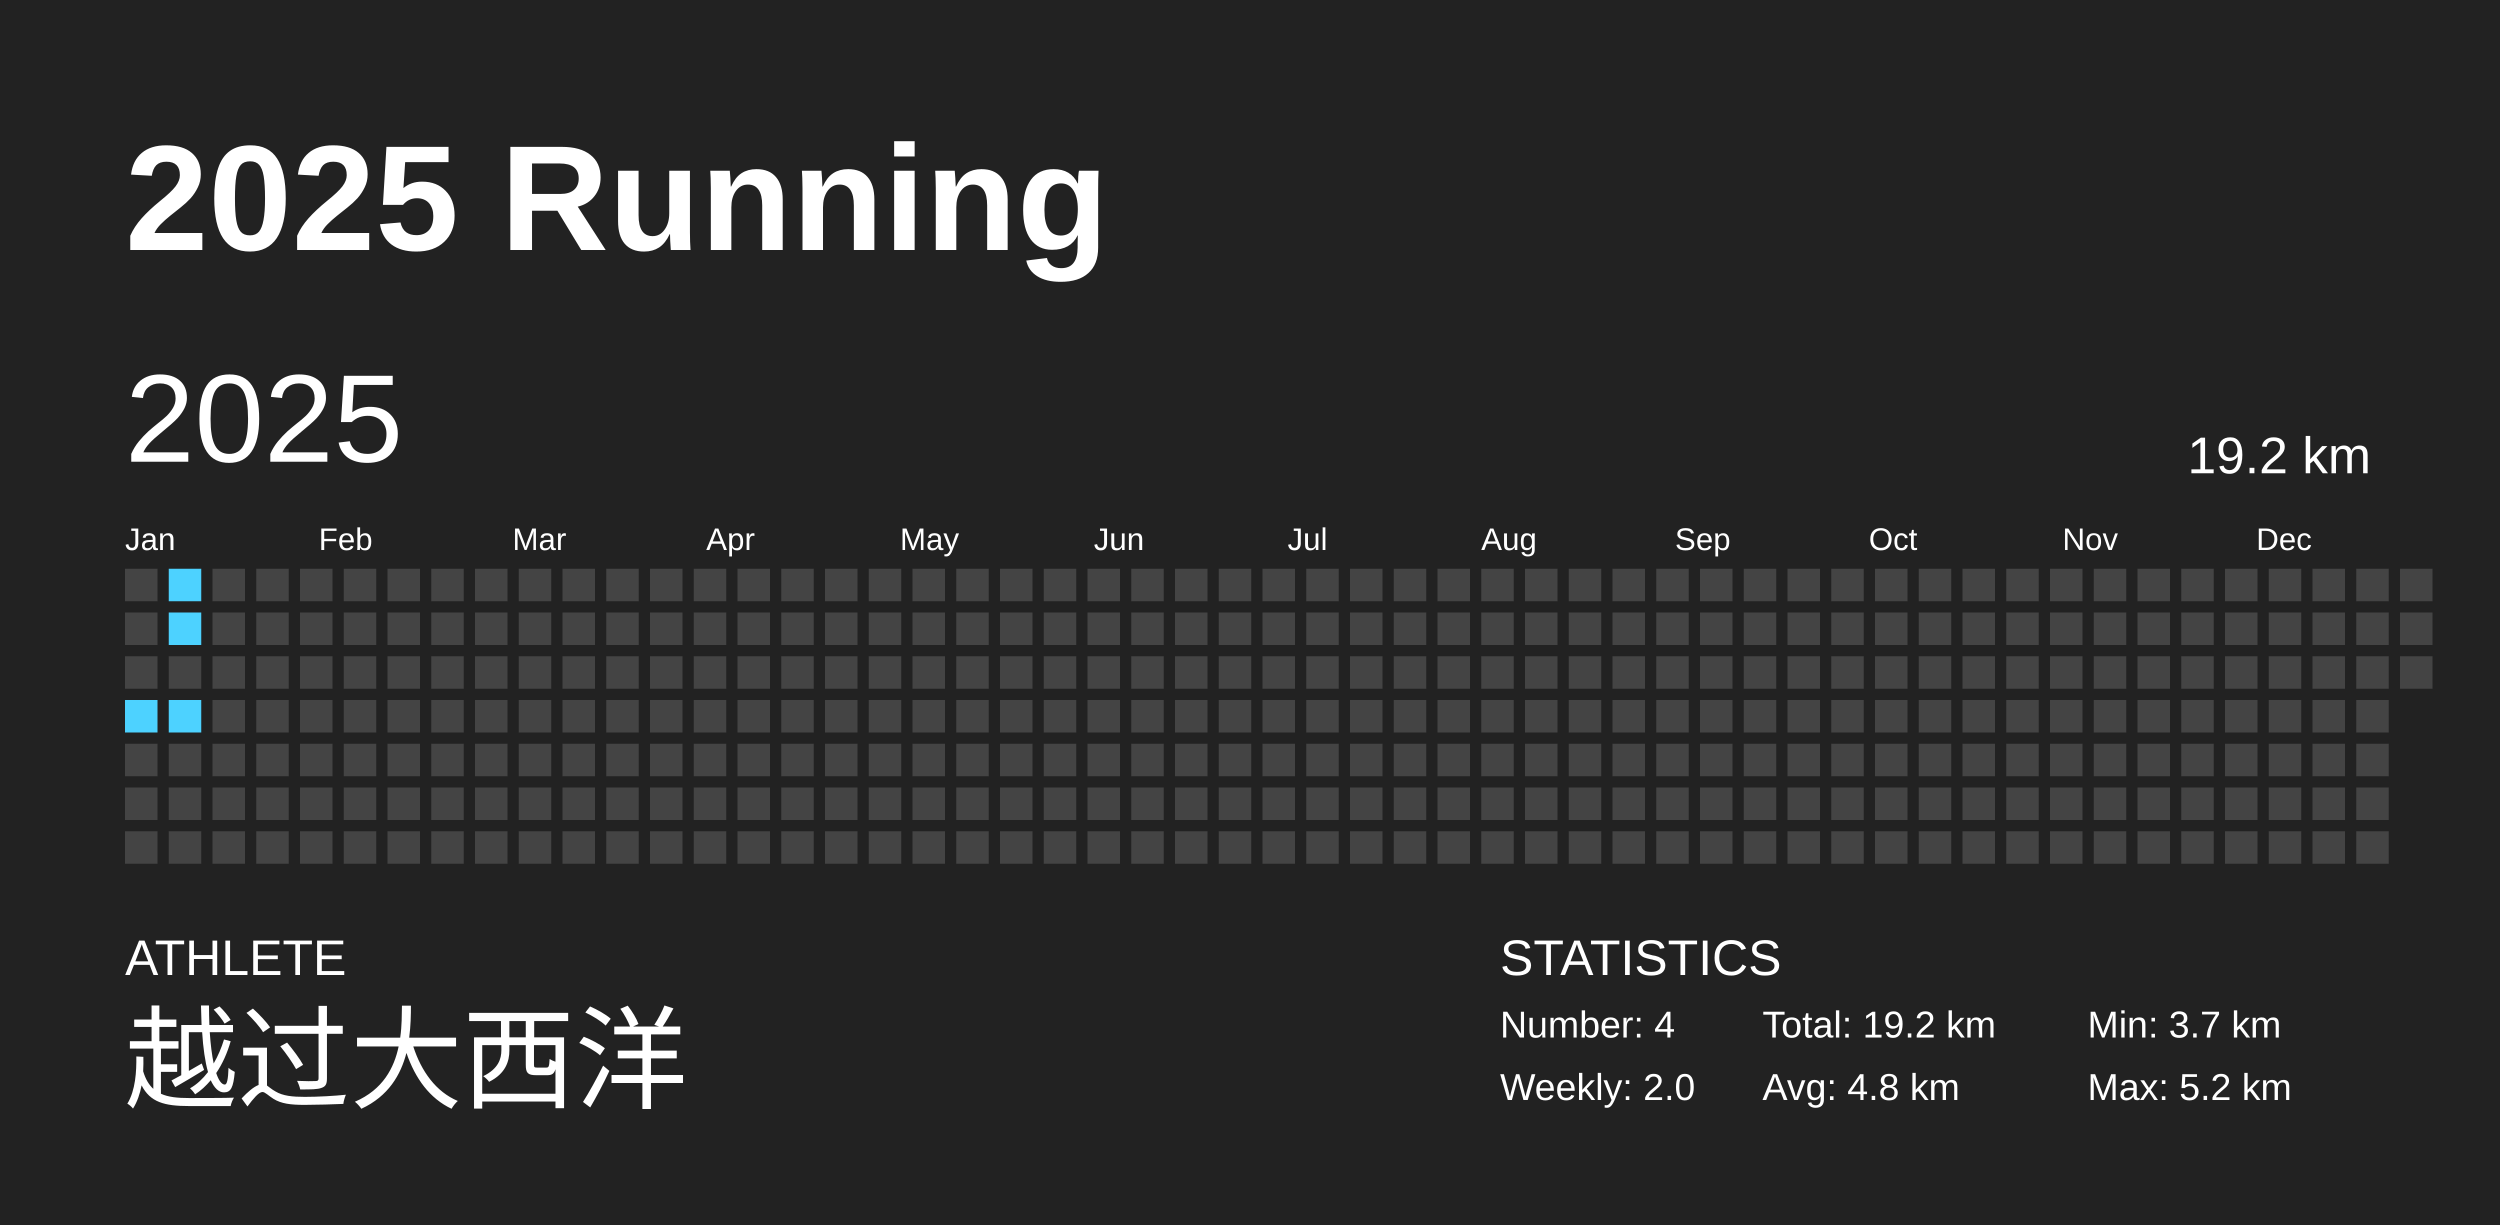
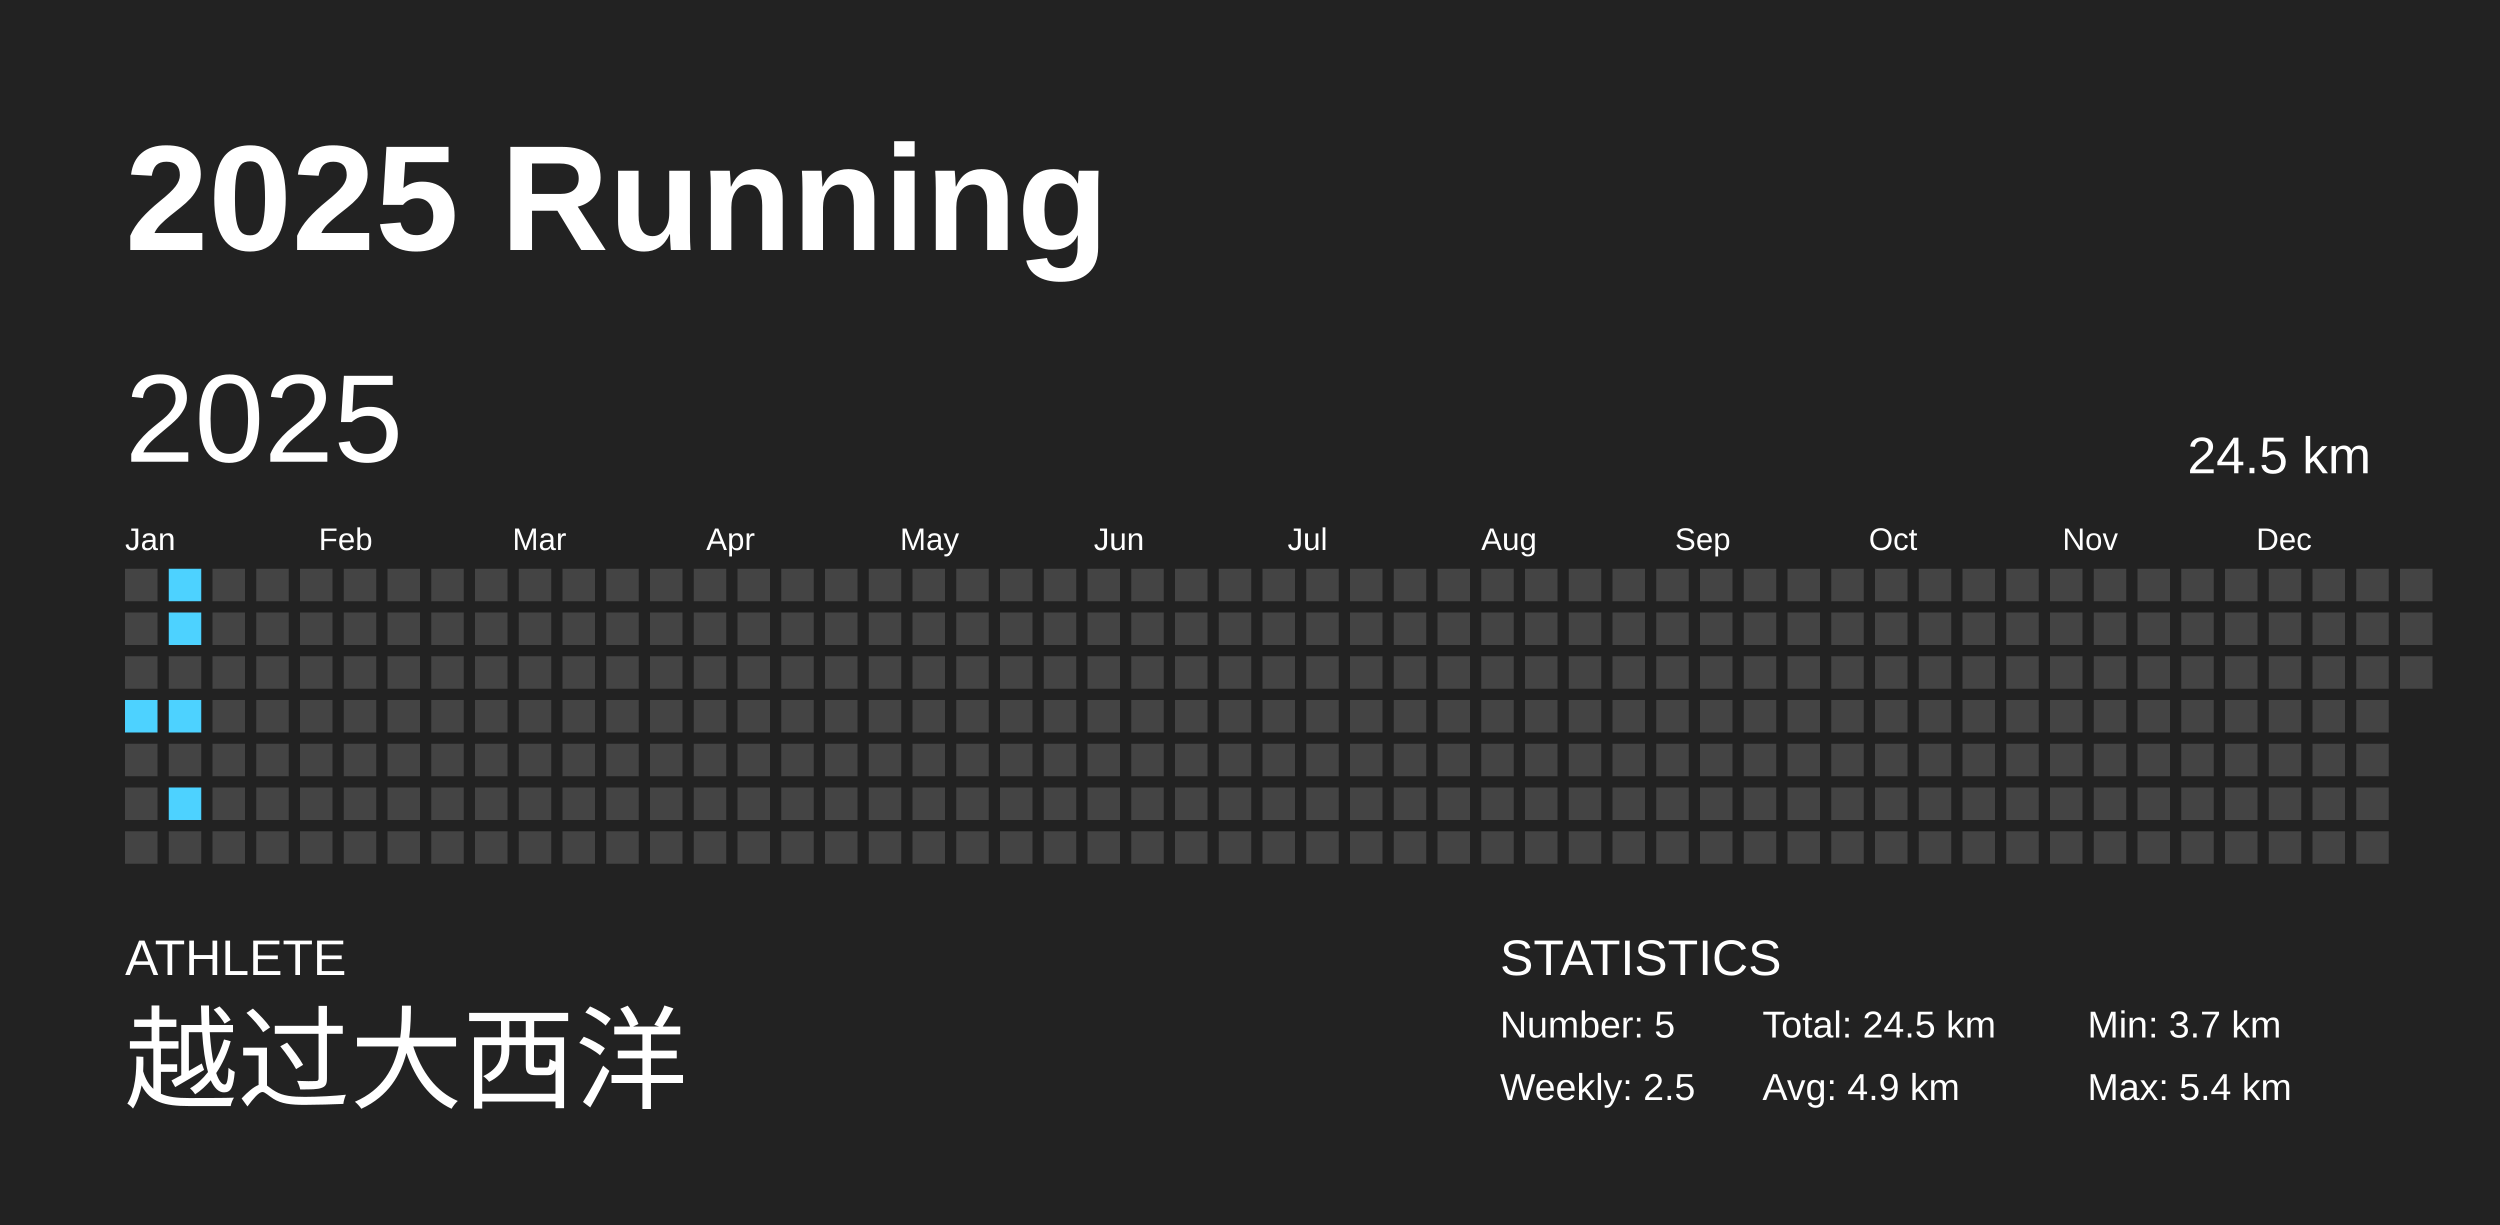
<svg xmlns="http://www.w3.org/2000/svg" baseProfile="full" height="98mm" version="1.1" viewBox="0,0,200,98" width="200mm">
  <defs />
  <rect fill="#222222" height="98" width="200" x="0" y="0" />
  <text fill="#FFFFFF" style="font-size:12px; font-family:Arial; font-weight:bold;" x="10" y="20">2025 Running</text>
  <text fill="#FFFFFF" style="font-size:4px; font-family:Arial" x="10" y="78">ATHLETE</text>
  <text fill="#FFFFFF" style="font-size:9px; font-family:Arial" x="10" y="88">越过大西洋</text>
  <text fill="#FFFFFF" style="font-size:4px; font-family:Arial" x="120" y="78">STATISTICS</text>
-   <text fill="#FFFFFF" style="font-size:3px; font-family:Arial" x="120" y="83">Number: 4</text>
-   <text fill="#FFFFFF" style="font-size:3px; font-family:Arial" x="120" y="88">Weekly: 2.0</text>
-   <text fill="#FFFFFF" style="font-size:3px; font-family:Arial" x="141" y="83">Total: 19.2 km</text>
-   <text fill="#FFFFFF" style="font-size:3px; font-family:Arial" x="141" y="88">Avg: 4.8 km</text>
+   <text fill="#FFFFFF" style="font-size:3px; font-family:Arial" x="120" y="83">Number: 5</text>
+   <text fill="#FFFFFF" style="font-size:3px; font-family:Arial" x="120" y="88">Weekly: 2.5</text>
+   <text fill="#FFFFFF" style="font-size:3px; font-family:Arial" x="141" y="83">Total: 24.5 km</text>
+   <text fill="#FFFFFF" style="font-size:3px; font-family:Arial" x="141" y="88">Avg: 4.9 km</text>
  <text fill="#FFFFFF" style="font-size:3px; font-family:Arial" x="167" y="83">Min: 3.7 km</text>
-   <text fill="#FFFFFF" style="font-size:3px; font-family:Arial" x="167" y="88">Max: 5.2 km</text>
+   <text fill="#FFFFFF" style="font-size:3px; font-family:Arial" x="167" y="88">Max: 5.4 km</text>
  <text dominant-baseline="hanging" fill="#FFFFFF" style="font-size:10.0px; font-family:Arial;" x="10" y="30">2025</text>
-   <text dominant-baseline="hanging" fill="#FFFFFF" style="font-size:4.125px; font-family:Arial;" x="175" y="35">19.2 km</text>
+   <text dominant-baseline="hanging" fill="#FFFFFF" style="font-size:4.125px; font-family:Arial;" x="175" y="35">24.5 km</text>
  <text fill="#FFFFFF" style="font-size:2.5px; font-family:Arial" x="10.0" y="44">Jan</text>
  <text fill="#FFFFFF" style="font-size:2.5px; font-family:Arial" x="25.5" y="44">Feb</text>
  <text fill="#FFFFFF" style="font-size:2.5px; font-family:Arial" x="41.0" y="44">Mar</text>
  <text fill="#FFFFFF" style="font-size:2.5px; font-family:Arial" x="56.5" y="44">Apr</text>
  <text fill="#FFFFFF" style="font-size:2.5px; font-family:Arial" x="72.0" y="44">May</text>
  <text fill="#FFFFFF" style="font-size:2.5px; font-family:Arial" x="87.5" y="44">Jun</text>
  <text fill="#FFFFFF" style="font-size:2.5px; font-family:Arial" x="103.0" y="44">Jul</text>
  <text fill="#FFFFFF" style="font-size:2.5px; font-family:Arial" x="118.5" y="44">Aug</text>
  <text fill="#FFFFFF" style="font-size:2.5px; font-family:Arial" x="134.0" y="44">Sep</text>
  <text fill="#FFFFFF" style="font-size:2.5px; font-family:Arial" x="149.5" y="44">Oct</text>
  <text fill="#FFFFFF" style="font-size:2.5px; font-family:Arial" x="165.0" y="44">Nov</text>
  <text fill="#FFFFFF" style="font-size:2.5px; font-family:Arial" x="180.5" y="44">Dec</text>
  <rect fill="#444444" height="2.6" width="2.6" x="10.0" y="45.5" />
  <rect fill="#444444" height="2.6" width="2.6" x="10.0" y="49.0" />
  <rect fill="#444444" height="2.6" width="2.6" x="10.0" y="52.5" />
  <rect fill="#4dd2ff" height="2.6" width="2.6" x="10.0" y="56.0" />
  <rect fill="#444444" height="2.6" width="2.6" x="10.0" y="59.5" />
  <rect fill="#444444" height="2.6" width="2.6" x="10.0" y="63.0" />
  <rect fill="#444444" height="2.6" width="2.6" x="10.0" y="66.5" />
  <rect fill="#4dd2ff" height="2.6" width="2.6" x="13.5" y="45.5" />
  <rect fill="#4dd2ff" height="2.6" width="2.6" x="13.5" y="49.0" />
  <rect fill="#444444" height="2.6" width="2.6" x="13.5" y="52.5" />
  <rect fill="#4dd2ff" height="2.6" width="2.6" x="13.5" y="56.0" />
  <rect fill="#444444" height="2.6" width="2.6" x="13.5" y="59.5" />
-   <rect fill="#444444" height="2.6" width="2.6" x="13.5" y="63.0" />
+   <rect fill="#4dd2ff" height="2.6" width="2.6" x="13.5" y="63.0" />
  <rect fill="#444444" height="2.6" width="2.6" x="13.5" y="66.5" />
  <rect fill="#444444" height="2.6" width="2.6" x="17.0" y="45.5" />
  <rect fill="#444444" height="2.6" width="2.6" x="17.0" y="49.0" />
  <rect fill="#444444" height="2.6" width="2.6" x="17.0" y="52.5" />
  <rect fill="#444444" height="2.6" width="2.6" x="17.0" y="56.0" />
  <rect fill="#444444" height="2.6" width="2.6" x="17.0" y="59.5" />
  <rect fill="#444444" height="2.6" width="2.6" x="17.0" y="63.0" />
  <rect fill="#444444" height="2.6" width="2.6" x="17.0" y="66.5" />
  <rect fill="#444444" height="2.6" width="2.6" x="20.5" y="45.5" />
  <rect fill="#444444" height="2.6" width="2.6" x="20.5" y="49.0" />
  <rect fill="#444444" height="2.6" width="2.6" x="20.5" y="52.5" />
  <rect fill="#444444" height="2.6" width="2.6" x="20.5" y="56.0" />
  <rect fill="#444444" height="2.6" width="2.6" x="20.5" y="59.5" />
  <rect fill="#444444" height="2.6" width="2.6" x="20.5" y="63.0" />
  <rect fill="#444444" height="2.6" width="2.6" x="20.5" y="66.5" />
  <rect fill="#444444" height="2.6" width="2.6" x="24.0" y="45.5" />
  <rect fill="#444444" height="2.6" width="2.6" x="24.0" y="49.0" />
  <rect fill="#444444" height="2.6" width="2.6" x="24.0" y="52.5" />
  <rect fill="#444444" height="2.6" width="2.6" x="24.0" y="56.0" />
  <rect fill="#444444" height="2.6" width="2.6" x="24.0" y="59.5" />
  <rect fill="#444444" height="2.6" width="2.6" x="24.0" y="63.0" />
  <rect fill="#444444" height="2.6" width="2.6" x="24.0" y="66.5" />
  <rect fill="#444444" height="2.6" width="2.6" x="27.5" y="45.5" />
  <rect fill="#444444" height="2.6" width="2.6" x="27.5" y="49.0" />
  <rect fill="#444444" height="2.6" width="2.6" x="27.5" y="52.5" />
  <rect fill="#444444" height="2.6" width="2.6" x="27.5" y="56.0" />
  <rect fill="#444444" height="2.6" width="2.6" x="27.5" y="59.5" />
  <rect fill="#444444" height="2.6" width="2.6" x="27.5" y="63.0" />
  <rect fill="#444444" height="2.6" width="2.6" x="27.5" y="66.5" />
  <rect fill="#444444" height="2.6" width="2.6" x="31.0" y="45.5" />
  <rect fill="#444444" height="2.6" width="2.6" x="31.0" y="49.0" />
  <rect fill="#444444" height="2.6" width="2.6" x="31.0" y="52.5" />
  <rect fill="#444444" height="2.6" width="2.6" x="31.0" y="56.0" />
  <rect fill="#444444" height="2.6" width="2.6" x="31.0" y="59.5" />
  <rect fill="#444444" height="2.6" width="2.6" x="31.0" y="63.0" />
  <rect fill="#444444" height="2.6" width="2.6" x="31.0" y="66.5" />
  <rect fill="#444444" height="2.6" width="2.6" x="34.5" y="45.5" />
  <rect fill="#444444" height="2.6" width="2.6" x="34.5" y="49.0" />
  <rect fill="#444444" height="2.6" width="2.6" x="34.5" y="52.5" />
  <rect fill="#444444" height="2.6" width="2.6" x="34.5" y="56.0" />
  <rect fill="#444444" height="2.6" width="2.6" x="34.5" y="59.5" />
  <rect fill="#444444" height="2.6" width="2.6" x="34.5" y="63.0" />
  <rect fill="#444444" height="2.6" width="2.6" x="34.5" y="66.5" />
  <rect fill="#444444" height="2.6" width="2.6" x="38.0" y="45.5" />
  <rect fill="#444444" height="2.6" width="2.6" x="38.0" y="49.0" />
  <rect fill="#444444" height="2.6" width="2.6" x="38.0" y="52.5" />
  <rect fill="#444444" height="2.6" width="2.6" x="38.0" y="56.0" />
  <rect fill="#444444" height="2.6" width="2.6" x="38.0" y="59.5" />
  <rect fill="#444444" height="2.6" width="2.6" x="38.0" y="63.0" />
  <rect fill="#444444" height="2.6" width="2.6" x="38.0" y="66.5" />
  <rect fill="#444444" height="2.6" width="2.6" x="41.5" y="45.5" />
  <rect fill="#444444" height="2.6" width="2.6" x="41.5" y="49.0" />
  <rect fill="#444444" height="2.6" width="2.6" x="41.5" y="52.5" />
  <rect fill="#444444" height="2.6" width="2.6" x="41.5" y="56.0" />
  <rect fill="#444444" height="2.6" width="2.6" x="41.5" y="59.5" />
  <rect fill="#444444" height="2.6" width="2.6" x="41.5" y="63.0" />
  <rect fill="#444444" height="2.6" width="2.6" x="41.5" y="66.5" />
  <rect fill="#444444" height="2.6" width="2.6" x="45.0" y="45.5" />
  <rect fill="#444444" height="2.6" width="2.6" x="45.0" y="49.0" />
  <rect fill="#444444" height="2.6" width="2.6" x="45.0" y="52.5" />
  <rect fill="#444444" height="2.6" width="2.6" x="45.0" y="56.0" />
  <rect fill="#444444" height="2.6" width="2.6" x="45.0" y="59.5" />
  <rect fill="#444444" height="2.6" width="2.6" x="45.0" y="63.0" />
  <rect fill="#444444" height="2.6" width="2.6" x="45.0" y="66.5" />
  <rect fill="#444444" height="2.6" width="2.6" x="48.5" y="45.5" />
  <rect fill="#444444" height="2.6" width="2.6" x="48.5" y="49.0" />
  <rect fill="#444444" height="2.6" width="2.6" x="48.5" y="52.5" />
  <rect fill="#444444" height="2.6" width="2.6" x="48.5" y="56.0" />
  <rect fill="#444444" height="2.6" width="2.6" x="48.5" y="59.5" />
  <rect fill="#444444" height="2.6" width="2.6" x="48.5" y="63.0" />
  <rect fill="#444444" height="2.6" width="2.6" x="48.5" y="66.5" />
  <rect fill="#444444" height="2.6" width="2.6" x="52.0" y="45.5" />
  <rect fill="#444444" height="2.6" width="2.6" x="52.0" y="49.0" />
  <rect fill="#444444" height="2.6" width="2.6" x="52.0" y="52.5" />
  <rect fill="#444444" height="2.6" width="2.6" x="52.0" y="56.0" />
  <rect fill="#444444" height="2.6" width="2.6" x="52.0" y="59.5" />
  <rect fill="#444444" height="2.6" width="2.6" x="52.0" y="63.0" />
  <rect fill="#444444" height="2.6" width="2.6" x="52.0" y="66.5" />
  <rect fill="#444444" height="2.6" width="2.6" x="55.5" y="45.5" />
  <rect fill="#444444" height="2.6" width="2.6" x="55.5" y="49.0" />
  <rect fill="#444444" height="2.6" width="2.6" x="55.5" y="52.5" />
  <rect fill="#444444" height="2.6" width="2.6" x="55.5" y="56.0" />
  <rect fill="#444444" height="2.6" width="2.6" x="55.5" y="59.5" />
  <rect fill="#444444" height="2.6" width="2.6" x="55.5" y="63.0" />
  <rect fill="#444444" height="2.6" width="2.6" x="55.5" y="66.5" />
  <rect fill="#444444" height="2.6" width="2.6" x="59.0" y="45.5" />
  <rect fill="#444444" height="2.6" width="2.6" x="59.0" y="49.0" />
  <rect fill="#444444" height="2.6" width="2.6" x="59.0" y="52.5" />
  <rect fill="#444444" height="2.6" width="2.6" x="59.0" y="56.0" />
  <rect fill="#444444" height="2.6" width="2.6" x="59.0" y="59.5" />
  <rect fill="#444444" height="2.6" width="2.6" x="59.0" y="63.0" />
  <rect fill="#444444" height="2.6" width="2.6" x="59.0" y="66.5" />
  <rect fill="#444444" height="2.6" width="2.6" x="62.5" y="45.5" />
  <rect fill="#444444" height="2.6" width="2.6" x="62.5" y="49.0" />
  <rect fill="#444444" height="2.6" width="2.6" x="62.5" y="52.5" />
  <rect fill="#444444" height="2.6" width="2.6" x="62.5" y="56.0" />
  <rect fill="#444444" height="2.6" width="2.6" x="62.5" y="59.5" />
  <rect fill="#444444" height="2.6" width="2.6" x="62.5" y="63.0" />
  <rect fill="#444444" height="2.6" width="2.6" x="62.5" y="66.5" />
  <rect fill="#444444" height="2.6" width="2.6" x="66.0" y="45.5" />
  <rect fill="#444444" height="2.6" width="2.6" x="66.0" y="49.0" />
  <rect fill="#444444" height="2.6" width="2.6" x="66.0" y="52.5" />
  <rect fill="#444444" height="2.6" width="2.6" x="66.0" y="56.0" />
  <rect fill="#444444" height="2.6" width="2.6" x="66.0" y="59.5" />
  <rect fill="#444444" height="2.6" width="2.6" x="66.0" y="63.0" />
  <rect fill="#444444" height="2.6" width="2.6" x="66.0" y="66.5" />
  <rect fill="#444444" height="2.6" width="2.6" x="69.5" y="45.5" />
  <rect fill="#444444" height="2.6" width="2.6" x="69.5" y="49.0" />
  <rect fill="#444444" height="2.6" width="2.6" x="69.5" y="52.5" />
  <rect fill="#444444" height="2.6" width="2.6" x="69.5" y="56.0" />
  <rect fill="#444444" height="2.6" width="2.6" x="69.5" y="59.5" />
  <rect fill="#444444" height="2.6" width="2.6" x="69.5" y="63.0" />
  <rect fill="#444444" height="2.6" width="2.6" x="69.5" y="66.5" />
  <rect fill="#444444" height="2.6" width="2.6" x="73.0" y="45.5" />
  <rect fill="#444444" height="2.6" width="2.6" x="73.0" y="49.0" />
  <rect fill="#444444" height="2.6" width="2.6" x="73.0" y="52.5" />
  <rect fill="#444444" height="2.6" width="2.6" x="73.0" y="56.0" />
  <rect fill="#444444" height="2.6" width="2.6" x="73.0" y="59.5" />
  <rect fill="#444444" height="2.6" width="2.6" x="73.0" y="63.0" />
  <rect fill="#444444" height="2.6" width="2.6" x="73.0" y="66.5" />
  <rect fill="#444444" height="2.6" width="2.6" x="76.5" y="45.5" />
  <rect fill="#444444" height="2.6" width="2.6" x="76.5" y="49.0" />
  <rect fill="#444444" height="2.6" width="2.6" x="76.5" y="52.5" />
  <rect fill="#444444" height="2.6" width="2.6" x="76.5" y="56.0" />
  <rect fill="#444444" height="2.6" width="2.6" x="76.5" y="59.5" />
  <rect fill="#444444" height="2.6" width="2.6" x="76.5" y="63.0" />
  <rect fill="#444444" height="2.6" width="2.6" x="76.5" y="66.5" />
  <rect fill="#444444" height="2.6" width="2.6" x="80.0" y="45.5" />
  <rect fill="#444444" height="2.6" width="2.6" x="80.0" y="49.0" />
  <rect fill="#444444" height="2.6" width="2.6" x="80.0" y="52.5" />
  <rect fill="#444444" height="2.6" width="2.6" x="80.0" y="56.0" />
  <rect fill="#444444" height="2.6" width="2.6" x="80.0" y="59.5" />
  <rect fill="#444444" height="2.6" width="2.6" x="80.0" y="63.0" />
  <rect fill="#444444" height="2.6" width="2.6" x="80.0" y="66.5" />
  <rect fill="#444444" height="2.6" width="2.6" x="83.5" y="45.5" />
  <rect fill="#444444" height="2.6" width="2.6" x="83.5" y="49.0" />
  <rect fill="#444444" height="2.6" width="2.6" x="83.5" y="52.5" />
  <rect fill="#444444" height="2.6" width="2.6" x="83.5" y="56.0" />
  <rect fill="#444444" height="2.6" width="2.6" x="83.5" y="59.5" />
  <rect fill="#444444" height="2.6" width="2.6" x="83.5" y="63.0" />
  <rect fill="#444444" height="2.6" width="2.6" x="83.5" y="66.5" />
  <rect fill="#444444" height="2.6" width="2.6" x="87.0" y="45.5" />
  <rect fill="#444444" height="2.6" width="2.6" x="87.0" y="49.0" />
  <rect fill="#444444" height="2.6" width="2.6" x="87.0" y="52.5" />
  <rect fill="#444444" height="2.6" width="2.6" x="87.0" y="56.0" />
  <rect fill="#444444" height="2.6" width="2.6" x="87.0" y="59.5" />
  <rect fill="#444444" height="2.6" width="2.6" x="87.0" y="63.0" />
  <rect fill="#444444" height="2.6" width="2.6" x="87.0" y="66.5" />
  <rect fill="#444444" height="2.6" width="2.6" x="90.5" y="45.5" />
  <rect fill="#444444" height="2.6" width="2.6" x="90.5" y="49.0" />
  <rect fill="#444444" height="2.6" width="2.6" x="90.5" y="52.5" />
  <rect fill="#444444" height="2.6" width="2.6" x="90.5" y="56.0" />
  <rect fill="#444444" height="2.6" width="2.6" x="90.5" y="59.5" />
  <rect fill="#444444" height="2.6" width="2.6" x="90.5" y="63.0" />
  <rect fill="#444444" height="2.6" width="2.6" x="90.5" y="66.5" />
  <rect fill="#444444" height="2.6" width="2.6" x="94.0" y="45.5" />
  <rect fill="#444444" height="2.6" width="2.6" x="94.0" y="49.0" />
  <rect fill="#444444" height="2.6" width="2.6" x="94.0" y="52.5" />
  <rect fill="#444444" height="2.6" width="2.6" x="94.0" y="56.0" />
  <rect fill="#444444" height="2.6" width="2.6" x="94.0" y="59.5" />
  <rect fill="#444444" height="2.6" width="2.6" x="94.0" y="63.0" />
  <rect fill="#444444" height="2.6" width="2.6" x="94.0" y="66.5" />
  <rect fill="#444444" height="2.6" width="2.6" x="97.5" y="45.5" />
  <rect fill="#444444" height="2.6" width="2.6" x="97.5" y="49.0" />
  <rect fill="#444444" height="2.6" width="2.6" x="97.5" y="52.5" />
  <rect fill="#444444" height="2.6" width="2.6" x="97.5" y="56.0" />
  <rect fill="#444444" height="2.6" width="2.6" x="97.5" y="59.5" />
  <rect fill="#444444" height="2.6" width="2.6" x="97.5" y="63.0" />
  <rect fill="#444444" height="2.6" width="2.6" x="97.5" y="66.5" />
  <rect fill="#444444" height="2.6" width="2.6" x="101.0" y="45.5" />
  <rect fill="#444444" height="2.6" width="2.6" x="101.0" y="49.0" />
  <rect fill="#444444" height="2.6" width="2.6" x="101.0" y="52.5" />
  <rect fill="#444444" height="2.6" width="2.6" x="101.0" y="56.0" />
  <rect fill="#444444" height="2.6" width="2.6" x="101.0" y="59.5" />
  <rect fill="#444444" height="2.6" width="2.6" x="101.0" y="63.0" />
  <rect fill="#444444" height="2.6" width="2.6" x="101.0" y="66.5" />
  <rect fill="#444444" height="2.6" width="2.6" x="104.5" y="45.5" />
  <rect fill="#444444" height="2.6" width="2.6" x="104.5" y="49.0" />
  <rect fill="#444444" height="2.6" width="2.6" x="104.5" y="52.5" />
  <rect fill="#444444" height="2.6" width="2.6" x="104.5" y="56.0" />
  <rect fill="#444444" height="2.6" width="2.6" x="104.5" y="59.5" />
  <rect fill="#444444" height="2.6" width="2.6" x="104.5" y="63.0" />
  <rect fill="#444444" height="2.6" width="2.6" x="104.5" y="66.5" />
  <rect fill="#444444" height="2.6" width="2.6" x="108.0" y="45.5" />
  <rect fill="#444444" height="2.6" width="2.6" x="108.0" y="49.0" />
  <rect fill="#444444" height="2.6" width="2.6" x="108.0" y="52.5" />
  <rect fill="#444444" height="2.6" width="2.6" x="108.0" y="56.0" />
  <rect fill="#444444" height="2.6" width="2.6" x="108.0" y="59.5" />
  <rect fill="#444444" height="2.6" width="2.6" x="108.0" y="63.0" />
  <rect fill="#444444" height="2.6" width="2.6" x="108.0" y="66.5" />
  <rect fill="#444444" height="2.6" width="2.6" x="111.5" y="45.5" />
  <rect fill="#444444" height="2.6" width="2.6" x="111.5" y="49.0" />
  <rect fill="#444444" height="2.6" width="2.6" x="111.5" y="52.5" />
  <rect fill="#444444" height="2.6" width="2.6" x="111.5" y="56.0" />
  <rect fill="#444444" height="2.6" width="2.6" x="111.5" y="59.5" />
  <rect fill="#444444" height="2.6" width="2.6" x="111.5" y="63.0" />
  <rect fill="#444444" height="2.6" width="2.6" x="111.5" y="66.5" />
  <rect fill="#444444" height="2.6" width="2.6" x="115.0" y="45.5" />
  <rect fill="#444444" height="2.6" width="2.6" x="115.0" y="49.0" />
  <rect fill="#444444" height="2.6" width="2.6" x="115.0" y="52.5" />
  <rect fill="#444444" height="2.6" width="2.6" x="115.0" y="56.0" />
  <rect fill="#444444" height="2.6" width="2.6" x="115.0" y="59.5" />
  <rect fill="#444444" height="2.6" width="2.6" x="115.0" y="63.0" />
  <rect fill="#444444" height="2.6" width="2.6" x="115.0" y="66.5" />
  <rect fill="#444444" height="2.6" width="2.6" x="118.5" y="45.5" />
  <rect fill="#444444" height="2.6" width="2.6" x="118.5" y="49.0" />
  <rect fill="#444444" height="2.6" width="2.6" x="118.5" y="52.5" />
  <rect fill="#444444" height="2.6" width="2.6" x="118.5" y="56.0" />
  <rect fill="#444444" height="2.6" width="2.6" x="118.5" y="59.5" />
  <rect fill="#444444" height="2.6" width="2.6" x="118.5" y="63.0" />
  <rect fill="#444444" height="2.6" width="2.6" x="118.5" y="66.5" />
  <rect fill="#444444" height="2.6" width="2.6" x="122.0" y="45.5" />
  <rect fill="#444444" height="2.6" width="2.6" x="122.0" y="49.0" />
  <rect fill="#444444" height="2.6" width="2.6" x="122.0" y="52.5" />
  <rect fill="#444444" height="2.6" width="2.6" x="122.0" y="56.0" />
  <rect fill="#444444" height="2.6" width="2.6" x="122.0" y="59.5" />
  <rect fill="#444444" height="2.6" width="2.6" x="122.0" y="63.0" />
  <rect fill="#444444" height="2.6" width="2.6" x="122.0" y="66.5" />
  <rect fill="#444444" height="2.6" width="2.6" x="125.5" y="45.5" />
  <rect fill="#444444" height="2.6" width="2.6" x="125.5" y="49.0" />
  <rect fill="#444444" height="2.6" width="2.6" x="125.5" y="52.5" />
  <rect fill="#444444" height="2.6" width="2.6" x="125.5" y="56.0" />
  <rect fill="#444444" height="2.6" width="2.6" x="125.5" y="59.5" />
  <rect fill="#444444" height="2.6" width="2.6" x="125.5" y="63.0" />
  <rect fill="#444444" height="2.6" width="2.6" x="125.5" y="66.5" />
  <rect fill="#444444" height="2.6" width="2.6" x="129.0" y="45.5" />
  <rect fill="#444444" height="2.6" width="2.6" x="129.0" y="49.0" />
  <rect fill="#444444" height="2.6" width="2.6" x="129.0" y="52.5" />
  <rect fill="#444444" height="2.6" width="2.6" x="129.0" y="56.0" />
  <rect fill="#444444" height="2.6" width="2.6" x="129.0" y="59.5" />
  <rect fill="#444444" height="2.6" width="2.6" x="129.0" y="63.0" />
  <rect fill="#444444" height="2.6" width="2.6" x="129.0" y="66.5" />
  <rect fill="#444444" height="2.6" width="2.6" x="132.5" y="45.5" />
  <rect fill="#444444" height="2.6" width="2.6" x="132.5" y="49.0" />
  <rect fill="#444444" height="2.6" width="2.6" x="132.5" y="52.5" />
  <rect fill="#444444" height="2.6" width="2.6" x="132.5" y="56.0" />
  <rect fill="#444444" height="2.6" width="2.6" x="132.5" y="59.5" />
  <rect fill="#444444" height="2.6" width="2.6" x="132.5" y="63.0" />
  <rect fill="#444444" height="2.6" width="2.6" x="132.5" y="66.5" />
  <rect fill="#444444" height="2.6" width="2.6" x="136.0" y="45.5" />
  <rect fill="#444444" height="2.6" width="2.6" x="136.0" y="49.0" />
  <rect fill="#444444" height="2.6" width="2.6" x="136.0" y="52.5" />
  <rect fill="#444444" height="2.6" width="2.6" x="136.0" y="56.0" />
  <rect fill="#444444" height="2.6" width="2.6" x="136.0" y="59.5" />
  <rect fill="#444444" height="2.6" width="2.6" x="136.0" y="63.0" />
  <rect fill="#444444" height="2.6" width="2.6" x="136.0" y="66.5" />
  <rect fill="#444444" height="2.6" width="2.6" x="139.5" y="45.5" />
  <rect fill="#444444" height="2.6" width="2.6" x="139.5" y="49.0" />
  <rect fill="#444444" height="2.6" width="2.6" x="139.5" y="52.5" />
  <rect fill="#444444" height="2.6" width="2.6" x="139.5" y="56.0" />
  <rect fill="#444444" height="2.6" width="2.6" x="139.5" y="59.5" />
  <rect fill="#444444" height="2.6" width="2.6" x="139.5" y="63.0" />
  <rect fill="#444444" height="2.6" width="2.6" x="139.5" y="66.5" />
  <rect fill="#444444" height="2.6" width="2.6" x="143.0" y="45.5" />
  <rect fill="#444444" height="2.6" width="2.6" x="143.0" y="49.0" />
  <rect fill="#444444" height="2.6" width="2.6" x="143.0" y="52.5" />
  <rect fill="#444444" height="2.6" width="2.6" x="143.0" y="56.0" />
  <rect fill="#444444" height="2.6" width="2.6" x="143.0" y="59.5" />
  <rect fill="#444444" height="2.6" width="2.6" x="143.0" y="63.0" />
  <rect fill="#444444" height="2.6" width="2.6" x="143.0" y="66.5" />
  <rect fill="#444444" height="2.6" width="2.6" x="146.5" y="45.5" />
  <rect fill="#444444" height="2.6" width="2.6" x="146.5" y="49.0" />
  <rect fill="#444444" height="2.6" width="2.6" x="146.5" y="52.5" />
  <rect fill="#444444" height="2.6" width="2.6" x="146.5" y="56.0" />
  <rect fill="#444444" height="2.6" width="2.6" x="146.5" y="59.5" />
  <rect fill="#444444" height="2.6" width="2.6" x="146.5" y="63.0" />
  <rect fill="#444444" height="2.6" width="2.6" x="146.5" y="66.5" />
  <rect fill="#444444" height="2.6" width="2.6" x="150.0" y="45.5" />
  <rect fill="#444444" height="2.6" width="2.6" x="150.0" y="49.0" />
  <rect fill="#444444" height="2.6" width="2.6" x="150.0" y="52.5" />
  <rect fill="#444444" height="2.6" width="2.6" x="150.0" y="56.0" />
  <rect fill="#444444" height="2.6" width="2.6" x="150.0" y="59.5" />
  <rect fill="#444444" height="2.6" width="2.6" x="150.0" y="63.0" />
  <rect fill="#444444" height="2.6" width="2.6" x="150.0" y="66.5" />
  <rect fill="#444444" height="2.6" width="2.6" x="153.5" y="45.5" />
  <rect fill="#444444" height="2.6" width="2.6" x="153.5" y="49.0" />
  <rect fill="#444444" height="2.6" width="2.6" x="153.5" y="52.5" />
  <rect fill="#444444" height="2.6" width="2.6" x="153.5" y="56.0" />
  <rect fill="#444444" height="2.6" width="2.6" x="153.5" y="59.5" />
  <rect fill="#444444" height="2.6" width="2.6" x="153.5" y="63.0" />
  <rect fill="#444444" height="2.6" width="2.6" x="153.5" y="66.5" />
  <rect fill="#444444" height="2.6" width="2.6" x="157.0" y="45.5" />
  <rect fill="#444444" height="2.6" width="2.6" x="157.0" y="49.0" />
  <rect fill="#444444" height="2.6" width="2.6" x="157.0" y="52.5" />
  <rect fill="#444444" height="2.6" width="2.6" x="157.0" y="56.0" />
  <rect fill="#444444" height="2.6" width="2.6" x="157.0" y="59.5" />
  <rect fill="#444444" height="2.6" width="2.6" x="157.0" y="63.0" />
  <rect fill="#444444" height="2.6" width="2.6" x="157.0" y="66.5" />
  <rect fill="#444444" height="2.6" width="2.6" x="160.5" y="45.5" />
  <rect fill="#444444" height="2.6" width="2.6" x="160.5" y="49.0" />
  <rect fill="#444444" height="2.6" width="2.6" x="160.5" y="52.5" />
  <rect fill="#444444" height="2.6" width="2.6" x="160.5" y="56.0" />
  <rect fill="#444444" height="2.6" width="2.6" x="160.5" y="59.5" />
  <rect fill="#444444" height="2.6" width="2.6" x="160.5" y="63.0" />
  <rect fill="#444444" height="2.6" width="2.6" x="160.5" y="66.5" />
  <rect fill="#444444" height="2.6" width="2.6" x="164.0" y="45.5" />
  <rect fill="#444444" height="2.6" width="2.6" x="164.0" y="49.0" />
  <rect fill="#444444" height="2.6" width="2.6" x="164.0" y="52.5" />
  <rect fill="#444444" height="2.6" width="2.6" x="164.0" y="56.0" />
  <rect fill="#444444" height="2.6" width="2.6" x="164.0" y="59.5" />
  <rect fill="#444444" height="2.6" width="2.6" x="164.0" y="63.0" />
  <rect fill="#444444" height="2.6" width="2.6" x="164.0" y="66.5" />
  <rect fill="#444444" height="2.6" width="2.6" x="167.5" y="45.5" />
  <rect fill="#444444" height="2.6" width="2.6" x="167.5" y="49.0" />
  <rect fill="#444444" height="2.6" width="2.6" x="167.5" y="52.5" />
  <rect fill="#444444" height="2.6" width="2.6" x="167.5" y="56.0" />
  <rect fill="#444444" height="2.6" width="2.6" x="167.5" y="59.5" />
  <rect fill="#444444" height="2.6" width="2.6" x="167.5" y="63.0" />
  <rect fill="#444444" height="2.6" width="2.6" x="167.5" y="66.5" />
  <rect fill="#444444" height="2.6" width="2.6" x="171.0" y="45.5" />
  <rect fill="#444444" height="2.6" width="2.6" x="171.0" y="49.0" />
  <rect fill="#444444" height="2.6" width="2.6" x="171.0" y="52.5" />
  <rect fill="#444444" height="2.6" width="2.6" x="171.0" y="56.0" />
  <rect fill="#444444" height="2.6" width="2.6" x="171.0" y="59.5" />
  <rect fill="#444444" height="2.6" width="2.6" x="171.0" y="63.0" />
  <rect fill="#444444" height="2.6" width="2.6" x="171.0" y="66.5" />
  <rect fill="#444444" height="2.6" width="2.6" x="174.5" y="45.5" />
  <rect fill="#444444" height="2.6" width="2.6" x="174.5" y="49.0" />
  <rect fill="#444444" height="2.6" width="2.6" x="174.5" y="52.5" />
  <rect fill="#444444" height="2.6" width="2.6" x="174.5" y="56.0" />
  <rect fill="#444444" height="2.6" width="2.6" x="174.5" y="59.5" />
  <rect fill="#444444" height="2.6" width="2.6" x="174.5" y="63.0" />
  <rect fill="#444444" height="2.6" width="2.6" x="174.5" y="66.5" />
  <rect fill="#444444" height="2.6" width="2.6" x="178.0" y="45.5" />
  <rect fill="#444444" height="2.6" width="2.6" x="178.0" y="49.0" />
  <rect fill="#444444" height="2.6" width="2.6" x="178.0" y="52.5" />
  <rect fill="#444444" height="2.6" width="2.6" x="178.0" y="56.0" />
  <rect fill="#444444" height="2.6" width="2.6" x="178.0" y="59.5" />
  <rect fill="#444444" height="2.6" width="2.6" x="178.0" y="63.0" />
  <rect fill="#444444" height="2.6" width="2.6" x="178.0" y="66.5" />
  <rect fill="#444444" height="2.6" width="2.6" x="181.5" y="45.5" />
  <rect fill="#444444" height="2.6" width="2.6" x="181.5" y="49.0" />
  <rect fill="#444444" height="2.6" width="2.6" x="181.5" y="52.5" />
  <rect fill="#444444" height="2.6" width="2.6" x="181.5" y="56.0" />
  <rect fill="#444444" height="2.6" width="2.6" x="181.5" y="59.5" />
  <rect fill="#444444" height="2.6" width="2.6" x="181.5" y="63.0" />
  <rect fill="#444444" height="2.6" width="2.6" x="181.5" y="66.5" />
  <rect fill="#444444" height="2.6" width="2.6" x="185.0" y="45.5" />
  <rect fill="#444444" height="2.6" width="2.6" x="185.0" y="49.0" />
  <rect fill="#444444" height="2.6" width="2.6" x="185.0" y="52.5" />
  <rect fill="#444444" height="2.6" width="2.6" x="185.0" y="56.0" />
  <rect fill="#444444" height="2.6" width="2.6" x="185.0" y="59.5" />
  <rect fill="#444444" height="2.6" width="2.6" x="185.0" y="63.0" />
  <rect fill="#444444" height="2.6" width="2.6" x="185.0" y="66.5" />
  <rect fill="#444444" height="2.6" width="2.6" x="188.5" y="45.5" />
  <rect fill="#444444" height="2.6" width="2.6" x="188.5" y="49.0" />
  <rect fill="#444444" height="2.6" width="2.6" x="188.5" y="52.5" />
  <rect fill="#444444" height="2.6" width="2.6" x="188.5" y="56.0" />
  <rect fill="#444444" height="2.6" width="2.6" x="188.5" y="59.5" />
  <rect fill="#444444" height="2.6" width="2.6" x="188.5" y="63.0" />
  <rect fill="#444444" height="2.6" width="2.6" x="188.5" y="66.5" />
  <rect fill="#444444" height="2.6" width="2.6" x="192.0" y="45.5" />
  <rect fill="#444444" height="2.6" width="2.6" x="192.0" y="49.0" />
  <rect fill="#444444" height="2.6" width="2.6" x="192.0" y="52.5" />
</svg>
